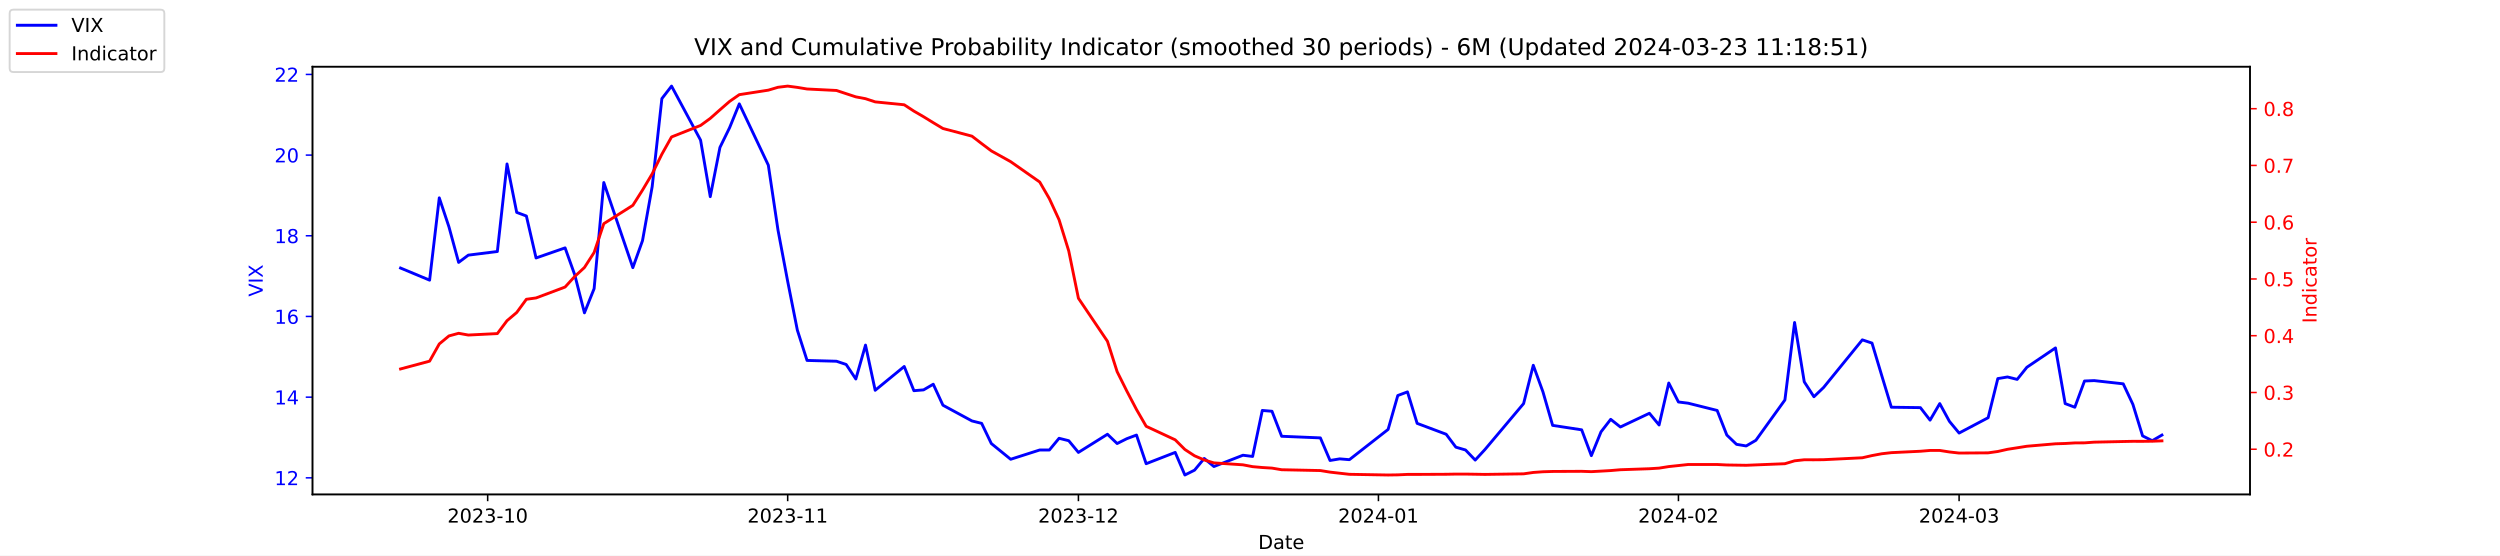
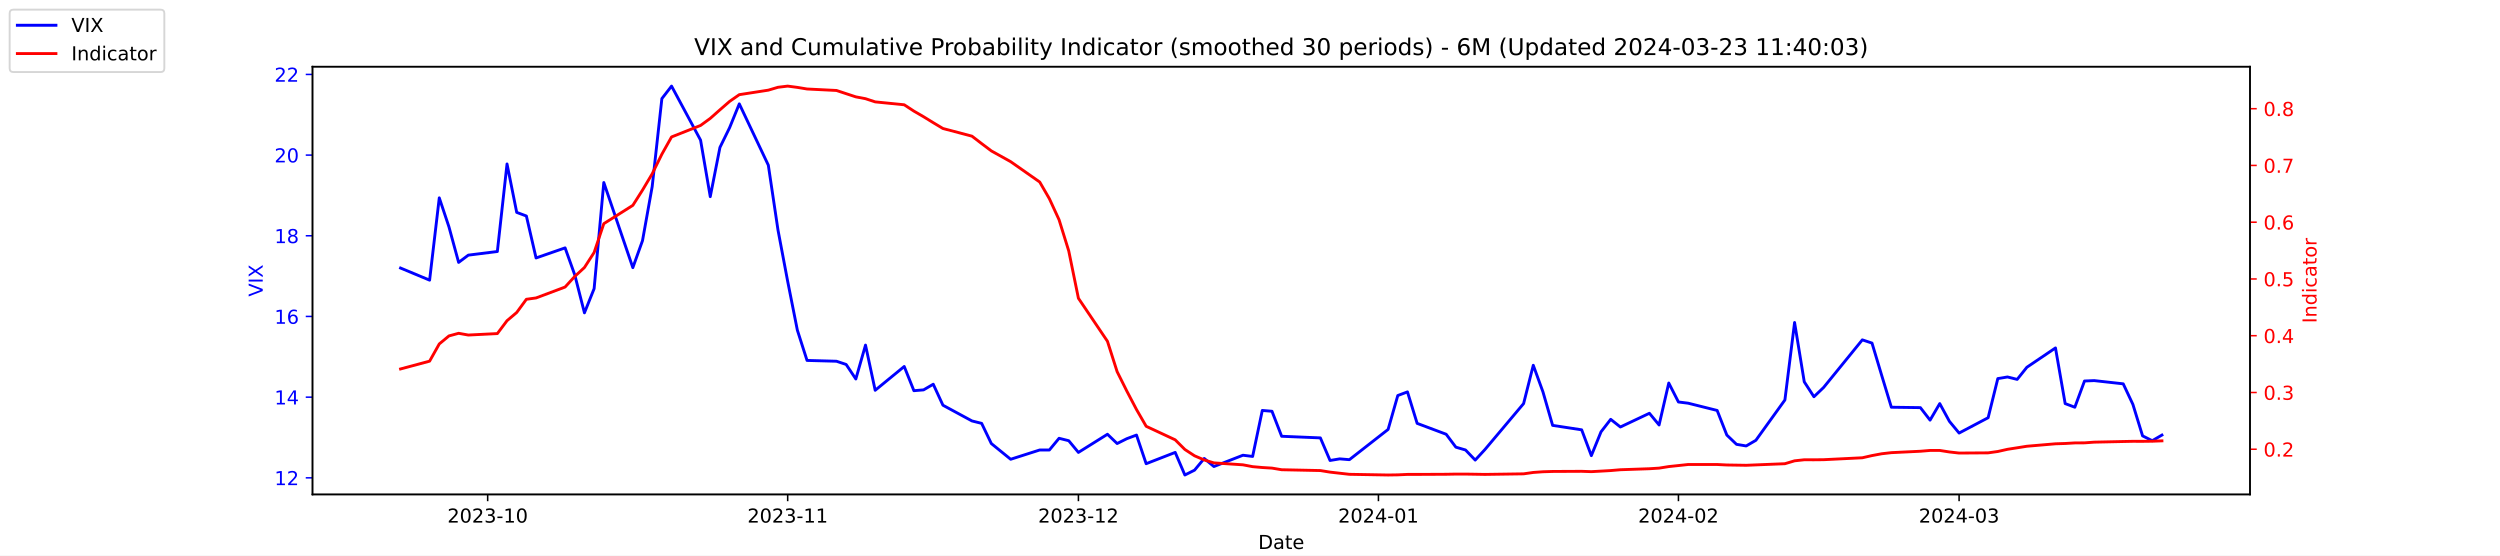
<svg xmlns="http://www.w3.org/2000/svg" xmlns:xlink="http://www.w3.org/1999/xlink" width="1296pt" height="288pt" viewBox="0 0 1296 288" version="1.1">
  <defs>
    <style type="text/css">*{stroke-linejoin: round; stroke-linecap: butt}</style>
  </defs>
  <g id="figure_1">
    <g id="patch_1">
      <path d="M 0 288  L 1296 288  L 1296 0  L 0 0  z " style="fill: #ffffff" />
    </g>
    <g id="axes_1">
      <g id="patch_2">
        <path d="M 162 256.32  L 1166.4 256.32  L 1166.4 34.56  L 162 34.56  z " style="fill: #ffffff" />
      </g>
      <g id="matplotlib.axis_1">
        <g id="xtick_1">
          <g id="line2d_1">
            <defs>
-               <path id="ma5cceaa1a8" d="M 0 0  L 0 3.5  " style="stroke: #000000; stroke-width: 0.8" />
+               <path id="m20ce3b1fee" d="M 0 0  L 0 3.5  " style="stroke: #000000; stroke-width: 0.8" />
            </defs>
            <g>
-               <use xlink:href="#ma5cceaa1a8" x="252.807" y="256.32" style="stroke: #000000; stroke-width: 0.8" />
+               <use xlink:href="#m20ce3b1fee" x="252.807" y="256.32" style="stroke: #000000; stroke-width: 0.8" />
            </g>
          </g>
          <g id="text_1">
            <g transform="translate(231.916 270.9184) scale(0.1 -0.1)">
              <defs>
                <path id="DejaVuSans-32" d="M 1228 531  L 3431 531  L 3431 0  L 469 0  L 469 531  Q 828 903 1448 1529  Q 2069 2156 2228 2338  Q 2531 2678 2651 2914  Q 2772 3150 2772 3378  Q 2772 3750 2511 3984  Q 2250 4219 1831 4219  Q 1534 4219 1204 4116  Q 875 4013 500 3803  L 500 4441  Q 881 4594 1212 4672  Q 1544 4750 1819 4750  Q 2544 4750 2975 4387  Q 3406 4025 3406 3419  Q 3406 3131 3298 2873  Q 3191 2616 2906 2266  Q 2828 2175 2409 1742  Q 1991 1309 1228 531  z " transform="scale(0.015625)" />
                <path id="DejaVuSans-30" d="M 2034 4250  Q 1547 4250 1301 3770  Q 1056 3291 1056 2328  Q 1056 1369 1301 889  Q 1547 409 2034 409  Q 2525 409 2770 889  Q 3016 1369 3016 2328  Q 3016 3291 2770 3770  Q 2525 4250 2034 4250  z M 2034 4750  Q 2819 4750 3233 4129  Q 3647 3509 3647 2328  Q 3647 1150 3233 529  Q 2819 -91 2034 -91  Q 1250 -91 836 529  Q 422 1150 422 2328  Q 422 3509 836 4129  Q 1250 4750 2034 4750  z " transform="scale(0.015625)" />
                <path id="DejaVuSans-33" d="M 2597 2516  Q 3050 2419 3304 2112  Q 3559 1806 3559 1356  Q 3559 666 3084 287  Q 2609 -91 1734 -91  Q 1441 -91 1130 -33  Q 819 25 488 141  L 488 750  Q 750 597 1062 519  Q 1375 441 1716 441  Q 2309 441 2620 675  Q 2931 909 2931 1356  Q 2931 1769 2642 2001  Q 2353 2234 1838 2234  L 1294 2234  L 1294 2753  L 1863 2753  Q 2328 2753 2575 2939  Q 2822 3125 2822 3475  Q 2822 3834 2567 4026  Q 2313 4219 1838 4219  Q 1578 4219 1281 4162  Q 984 4106 628 3988  L 628 4550  Q 988 4650 1302 4700  Q 1616 4750 1894 4750  Q 2613 4750 3031 4423  Q 3450 4097 3450 3541  Q 3450 3153 3228 2886  Q 3006 2619 2597 2516  z " transform="scale(0.015625)" />
                <path id="DejaVuSans-2d" d="M 313 2009  L 1997 2009  L 1997 1497  L 313 1497  L 313 2009  z " transform="scale(0.015625)" />
                <path id="DejaVuSans-31" d="M 794 531  L 1825 531  L 1825 4091  L 703 3866  L 703 4441  L 1819 4666  L 2450 4666  L 2450 531  L 3481 531  L 3481 0  L 794 0  L 794 531  z " transform="scale(0.015625)" />
              </defs>
              <use xlink:href="#DejaVuSans-32" />
              <use xlink:href="#DejaVuSans-30" x="63.623" />
              <use xlink:href="#DejaVuSans-32" x="127.246" />
              <use xlink:href="#DejaVuSans-33" x="190.869" />
              <use xlink:href="#DejaVuSans-2d" x="254.492" />
              <use xlink:href="#DejaVuSans-31" x="290.576" />
              <use xlink:href="#DejaVuSans-30" x="354.199" />
            </g>
          </g>
        </g>
        <g id="xtick_2">
          <g id="line2d_2">
            <g>
-               <use xlink:href="#ma5cceaa1a8" x="408.334" y="256.32" style="stroke: #000000; stroke-width: 0.8" />
+               <use xlink:href="#m20ce3b1fee" x="408.334" y="256.32" style="stroke: #000000; stroke-width: 0.8" />
            </g>
          </g>
          <g id="text_2">
            <g transform="translate(387.4425 270.9184) scale(0.1 -0.1)">
              <use xlink:href="#DejaVuSans-32" />
              <use xlink:href="#DejaVuSans-30" x="63.623" />
              <use xlink:href="#DejaVuSans-32" x="127.246" />
              <use xlink:href="#DejaVuSans-33" x="190.869" />
              <use xlink:href="#DejaVuSans-2d" x="254.492" />
              <use xlink:href="#DejaVuSans-31" x="290.576" />
              <use xlink:href="#DejaVuSans-31" x="354.199" />
            </g>
          </g>
        </g>
        <g id="xtick_3">
          <g id="line2d_3">
            <g>
-               <use xlink:href="#ma5cceaa1a8" x="559.052" y="256.32" style="stroke: #000000; stroke-width: 0.8" />
+               <use xlink:href="#m20ce3b1fee" x="559.052" y="256.32" style="stroke: #000000; stroke-width: 0.8" />
            </g>
          </g>
          <g id="text_3">
            <g transform="translate(538.161 270.9184) scale(0.1 -0.1)">
              <use xlink:href="#DejaVuSans-32" />
              <use xlink:href="#DejaVuSans-30" x="63.623" />
              <use xlink:href="#DejaVuSans-32" x="127.246" />
              <use xlink:href="#DejaVuSans-33" x="190.869" />
              <use xlink:href="#DejaVuSans-2d" x="254.492" />
              <use xlink:href="#DejaVuSans-31" x="290.576" />
              <use xlink:href="#DejaVuSans-32" x="354.199" />
            </g>
          </g>
        </g>
        <g id="xtick_4">
          <g id="line2d_4">
            <g>
-               <use xlink:href="#ma5cceaa1a8" x="714.579" y="256.32" style="stroke: #000000; stroke-width: 0.8" />
+               <use xlink:href="#m20ce3b1fee" x="714.579" y="256.32" style="stroke: #000000; stroke-width: 0.8" />
            </g>
          </g>
          <g id="text_4">
            <g transform="translate(693.6875 270.9184) scale(0.1 -0.1)">
              <defs>
                <path id="DejaVuSans-34" d="M 2419 4116  L 825 1625  L 2419 1625  L 2419 4116  z M 2253 4666  L 3047 4666  L 3047 1625  L 3713 1625  L 3713 1100  L 3047 1100  L 3047 0  L 2419 0  L 2419 1100  L 313 1100  L 313 1709  L 2253 4666  z " transform="scale(0.015625)" />
              </defs>
              <use xlink:href="#DejaVuSans-32" />
              <use xlink:href="#DejaVuSans-30" x="63.623" />
              <use xlink:href="#DejaVuSans-32" x="127.246" />
              <use xlink:href="#DejaVuSans-34" x="190.869" />
              <use xlink:href="#DejaVuSans-2d" x="254.492" />
              <use xlink:href="#DejaVuSans-30" x="290.576" />
              <use xlink:href="#DejaVuSans-31" x="354.199" />
            </g>
          </g>
        </g>
        <g id="xtick_5">
          <g id="line2d_5">
            <g>
-               <use xlink:href="#ma5cceaa1a8" x="870.105" y="256.32" style="stroke: #000000; stroke-width: 0.8" />
+               <use xlink:href="#m20ce3b1fee" x="870.105" y="256.32" style="stroke: #000000; stroke-width: 0.8" />
            </g>
          </g>
          <g id="text_5">
            <g transform="translate(849.2139 270.9184) scale(0.1 -0.1)">
              <use xlink:href="#DejaVuSans-32" />
              <use xlink:href="#DejaVuSans-30" x="63.623" />
              <use xlink:href="#DejaVuSans-32" x="127.246" />
              <use xlink:href="#DejaVuSans-34" x="190.869" />
              <use xlink:href="#DejaVuSans-2d" x="254.492" />
              <use xlink:href="#DejaVuSans-30" x="290.576" />
              <use xlink:href="#DejaVuSans-32" x="354.199" />
            </g>
          </g>
        </g>
        <g id="xtick_6">
          <g id="line2d_6">
            <g>
-               <use xlink:href="#ma5cceaa1a8" x="1015.598" y="256.32" style="stroke: #000000; stroke-width: 0.8" />
+               <use xlink:href="#m20ce3b1fee" x="1015.598" y="256.32" style="stroke: #000000; stroke-width: 0.8" />
            </g>
          </g>
          <g id="text_6">
            <g transform="translate(994.7064 270.9184) scale(0.1 -0.1)">
              <use xlink:href="#DejaVuSans-32" />
              <use xlink:href="#DejaVuSans-30" x="63.623" />
              <use xlink:href="#DejaVuSans-32" x="127.246" />
              <use xlink:href="#DejaVuSans-34" x="190.869" />
              <use xlink:href="#DejaVuSans-2d" x="254.492" />
              <use xlink:href="#DejaVuSans-30" x="290.576" />
              <use xlink:href="#DejaVuSans-33" x="354.199" />
            </g>
          </g>
        </g>
        <g id="text_7">
          <g transform="translate(652.2492 284.5966) scale(0.1 -0.1)">
            <defs>
              <path id="DejaVuSans-44" d="M 1259 4147  L 1259 519  L 2022 519  Q 2988 519 3436 956  Q 3884 1394 3884 2338  Q 3884 3275 3436 3711  Q 2988 4147 2022 4147  L 1259 4147  z M 628 4666  L 1925 4666  Q 3281 4666 3915 4102  Q 4550 3538 4550 2338  Q 4550 1131 3912 565  Q 3275 0 1925 0  L 628 0  L 628 4666  z " transform="scale(0.015625)" />
              <path id="DejaVuSans-61" d="M 2194 1759  Q 1497 1759 1228 1600  Q 959 1441 959 1056  Q 959 750 1161 570  Q 1363 391 1709 391  Q 2188 391 2477 730  Q 2766 1069 2766 1631  L 2766 1759  L 2194 1759  z M 3341 1997  L 3341 0  L 2766 0  L 2766 531  Q 2569 213 2275 61  Q 1981 -91 1556 -91  Q 1019 -91 701 211  Q 384 513 384 1019  Q 384 1609 779 1909  Q 1175 2209 1959 2209  L 2766 2209  L 2766 2266  Q 2766 2663 2505 2880  Q 2244 3097 1772 3097  Q 1472 3097 1187 3025  Q 903 2953 641 2809  L 641 3341  Q 956 3463 1253 3523  Q 1550 3584 1831 3584  Q 2591 3584 2966 3190  Q 3341 2797 3341 1997  z " transform="scale(0.015625)" />
              <path id="DejaVuSans-74" d="M 1172 4494  L 1172 3500  L 2356 3500  L 2356 3053  L 1172 3053  L 1172 1153  Q 1172 725 1289 603  Q 1406 481 1766 481  L 2356 481  L 2356 0  L 1766 0  Q 1100 0 847 248  Q 594 497 594 1153  L 594 3053  L 172 3053  L 172 3500  L 594 3500  L 594 4494  L 1172 4494  z " transform="scale(0.015625)" />
              <path id="DejaVuSans-65" d="M 3597 1894  L 3597 1613  L 953 1613  Q 991 1019 1311 708  Q 1631 397 2203 397  Q 2534 397 2845 478  Q 3156 559 3463 722  L 3463 178  Q 3153 47 2828 -22  Q 2503 -91 2169 -91  Q 1331 -91 842 396  Q 353 884 353 1716  Q 353 2575 817 3079  Q 1281 3584 2069 3584  Q 2775 3584 3186 3129  Q 3597 2675 3597 1894  z M 3022 2063  Q 3016 2534 2758 2815  Q 2500 3097 2075 3097  Q 1594 3097 1305 2825  Q 1016 2553 972 2059  L 3022 2063  z " transform="scale(0.015625)" />
            </defs>
            <use xlink:href="#DejaVuSans-44" />
            <use xlink:href="#DejaVuSans-61" x="77.002" />
            <use xlink:href="#DejaVuSans-74" x="138.281" />
            <use xlink:href="#DejaVuSans-65" x="177.49" />
          </g>
        </g>
      </g>
      <g id="matplotlib.axis_2">
        <g id="ytick_1">
          <g id="line2d_7">
            <defs>
-               <path id="me94a7f4d70" d="M 0 0  L -3.5 0  " style="stroke: #0000ff; stroke-width: 0.8" />
+               <path id="m34a213d82a" d="M 0 0  L -3.5 0  " style="stroke: #0000ff; stroke-width: 0.8" />
            </defs>
            <g>
-               <use xlink:href="#me94a7f4d70" x="162" y="247.704" style="fill: #0000ff; stroke: #0000ff; stroke-width: 0.8" />
+               <use xlink:href="#m34a213d82a" x="162" y="247.704" style="fill: #0000ff; stroke: #0000ff; stroke-width: 0.8" />
            </g>
          </g>
          <g id="text_8">
            <g style="fill: #0000ff" transform="translate(142.275 251.5031) scale(0.1 -0.1)">
              <use xlink:href="#DejaVuSans-31" />
              <use xlink:href="#DejaVuSans-32" x="63.623" />
            </g>
          </g>
        </g>
        <g id="ytick_2">
          <g id="line2d_8">
            <g>
-               <use xlink:href="#me94a7f4d70" x="162" y="205.878" style="fill: #0000ff; stroke: #0000ff; stroke-width: 0.8" />
+               <use xlink:href="#m34a213d82a" x="162" y="205.878" style="fill: #0000ff; stroke: #0000ff; stroke-width: 0.8" />
            </g>
          </g>
          <g id="text_9">
            <g style="fill: #0000ff" transform="translate(142.275 209.6774) scale(0.1 -0.1)">
              <use xlink:href="#DejaVuSans-31" />
              <use xlink:href="#DejaVuSans-34" x="63.623" />
            </g>
          </g>
        </g>
        <g id="ytick_3">
          <g id="line2d_9">
            <g>
-               <use xlink:href="#me94a7f4d70" x="162" y="164.052" style="fill: #0000ff; stroke: #0000ff; stroke-width: 0.8" />
+               <use xlink:href="#m34a213d82a" x="162" y="164.052" style="fill: #0000ff; stroke: #0000ff; stroke-width: 0.8" />
            </g>
          </g>
          <g id="text_10">
            <g style="fill: #0000ff" transform="translate(142.275 167.8517) scale(0.1 -0.1)">
              <defs>
                <path id="DejaVuSans-36" d="M 2113 2584  Q 1688 2584 1439 2293  Q 1191 2003 1191 1497  Q 1191 994 1439 701  Q 1688 409 2113 409  Q 2538 409 2786 701  Q 3034 994 3034 1497  Q 3034 2003 2786 2293  Q 2538 2584 2113 2584  z M 3366 4563  L 3366 3988  Q 3128 4100 2886 4159  Q 2644 4219 2406 4219  Q 1781 4219 1451 3797  Q 1122 3375 1075 2522  Q 1259 2794 1537 2939  Q 1816 3084 2150 3084  Q 2853 3084 3261 2657  Q 3669 2231 3669 1497  Q 3669 778 3244 343  Q 2819 -91 2113 -91  Q 1303 -91 875 529  Q 447 1150 447 2328  Q 447 3434 972 4092  Q 1497 4750 2381 4750  Q 2619 4750 2861 4703  Q 3103 4656 3366 4563  z " transform="scale(0.015625)" />
              </defs>
              <use xlink:href="#DejaVuSans-31" />
              <use xlink:href="#DejaVuSans-36" x="63.623" />
            </g>
          </g>
        </g>
        <g id="ytick_4">
          <g id="line2d_10">
            <g>
-               <use xlink:href="#me94a7f4d70" x="162" y="122.227" style="fill: #0000ff; stroke: #0000ff; stroke-width: 0.8" />
+               <use xlink:href="#m34a213d82a" x="162" y="122.227" style="fill: #0000ff; stroke: #0000ff; stroke-width: 0.8" />
            </g>
          </g>
          <g id="text_11">
            <g style="fill: #0000ff" transform="translate(142.275 126.0259) scale(0.1 -0.1)">
              <defs>
                <path id="DejaVuSans-38" d="M 2034 2216  Q 1584 2216 1326 1975  Q 1069 1734 1069 1313  Q 1069 891 1326 650  Q 1584 409 2034 409  Q 2484 409 2743 651  Q 3003 894 3003 1313  Q 3003 1734 2745 1975  Q 2488 2216 2034 2216  z M 1403 2484  Q 997 2584 770 2862  Q 544 3141 544 3541  Q 544 4100 942 4425  Q 1341 4750 2034 4750  Q 2731 4750 3128 4425  Q 3525 4100 3525 3541  Q 3525 3141 3298 2862  Q 3072 2584 2669 2484  Q 3125 2378 3379 2068  Q 3634 1759 3634 1313  Q 3634 634 3220 271  Q 2806 -91 2034 -91  Q 1263 -91 848 271  Q 434 634 434 1313  Q 434 1759 690 2068  Q 947 2378 1403 2484  z M 1172 3481  Q 1172 3119 1398 2916  Q 1625 2713 2034 2713  Q 2441 2713 2670 2916  Q 2900 3119 2900 3481  Q 2900 3844 2670 4047  Q 2441 4250 2034 4250  Q 1625 4250 1398 4047  Q 1172 3844 1172 3481  z " transform="scale(0.015625)" />
              </defs>
              <use xlink:href="#DejaVuSans-31" />
              <use xlink:href="#DejaVuSans-38" x="63.623" />
            </g>
          </g>
        </g>
        <g id="ytick_5">
          <g id="line2d_11">
            <g>
-               <use xlink:href="#me94a7f4d70" x="162" y="80.401" style="fill: #0000ff; stroke: #0000ff; stroke-width: 0.8" />
+               <use xlink:href="#m34a213d82a" x="162" y="80.401" style="fill: #0000ff; stroke: #0000ff; stroke-width: 0.8" />
            </g>
          </g>
          <g id="text_12">
            <g style="fill: #0000ff" transform="translate(142.275 84.2002) scale(0.1 -0.1)">
              <use xlink:href="#DejaVuSans-32" />
              <use xlink:href="#DejaVuSans-30" x="63.623" />
            </g>
          </g>
        </g>
        <g id="ytick_6">
          <g id="line2d_12">
            <g>
-               <use xlink:href="#me94a7f4d70" x="162" y="38.575" style="fill: #0000ff; stroke: #0000ff; stroke-width: 0.8" />
+               <use xlink:href="#m34a213d82a" x="162" y="38.575" style="fill: #0000ff; stroke: #0000ff; stroke-width: 0.8" />
            </g>
          </g>
          <g id="text_13">
            <g style="fill: #0000ff" transform="translate(142.275 42.37447) scale(0.1 -0.1)">
              <use xlink:href="#DejaVuSans-32" />
              <use xlink:href="#DejaVuSans-32" x="63.623" />
            </g>
          </g>
        </g>
        <g id="text_14">
          <g style="fill: #0000ff" transform="translate(136.1953 153.7603) rotate(-90) scale(0.1 -0.1)">
            <defs>
              <path id="DejaVuSans-56" d="M 1831 0  L 50 4666  L 709 4666  L 2188 738  L 3669 4666  L 4325 4666  L 2547 0  L 1831 0  z " transform="scale(0.015625)" />
              <path id="DejaVuSans-49" d="M 628 4666  L 1259 4666  L 1259 0  L 628 0  L 628 4666  z " transform="scale(0.015625)" />
              <path id="DejaVuSans-58" d="M 403 4666  L 1081 4666  L 2241 2931  L 3406 4666  L 4084 4666  L 2584 2425  L 4184 0  L 3506 0  L 2194 1984  L 872 0  L 191 0  L 1856 2491  L 403 4666  z " transform="scale(0.015625)" />
            </defs>
            <use xlink:href="#DejaVuSans-56" />
            <use xlink:href="#DejaVuSans-49" x="68.408" />
            <use xlink:href="#DejaVuSans-58" x="97.9" />
          </g>
        </g>
      </g>
      <g id="line2d_13">
-         <path d="M 207.655 138.957  L 222.705 145.231  L 227.722 102.569  L 232.739 117.626  L 237.756 136.029  L 242.773 132.265  L 257.824 130.383  L 262.841 85.002  L 267.858 110.097  L 272.875 111.979  L 277.892 133.729  L 292.943 128.501  L 297.96 142.512  L 302.977 162.17  L 307.994 149.623  L 313.011 94.622  L 328.062 138.748  L 333.079 124.736  L 338.096 96.713  L 343.113 51.123  L 348.13 44.64  L 363.181 72.663  L 368.198 101.941  L 373.215 76.428  L 378.232 66.18  L 383.249 53.842  L 398.3 85.629  L 403.317 119.299  L 408.334 145.858  L 413.351 171.163  L 418.368 186.847  L 433.628 187.266  L 438.645 188.939  L 443.662 196.467  L 448.679 178.901  L 453.696 202.323  L 468.747 189.984  L 473.764 202.532  L 478.781 202.114  L 483.798 199.186  L 488.815 210.061  L 503.866 218.217  L 508.883 219.472  L 513.9 229.928  L 523.934 238.084  L 538.984 233.274  L 544.001 233.274  L 549.018 227.209  L 554.035 228.464  L 559.052 234.529  L 574.103 225.118  L 579.12 229.928  L 584.137 227.418  L 589.154 225.536  L 594.171 240.384  L 609.222 234.529  L 614.239 246.24  L 619.256 243.73  L 624.273 237.666  L 629.29 241.848  L 644.341 235.993  L 649.358 236.62  L 654.375 212.779  L 659.392 213.198  L 664.409 226.164  L 684.477 227  L 689.494 238.711  L 694.511 237.875  L 699.528 238.293  L 719.596 222.608  L 724.613 205.042  L 729.63 203.159  L 734.647 219.472  L 749.698 225.118  L 754.715 231.81  L 759.732 233.274  L 764.749 238.502  L 769.766 233.065  L 789.834 209.224  L 794.851 189.357  L 799.868 203.159  L 804.885 220.517  L 819.936 222.818  L 824.952 236.202  L 829.969 223.863  L 834.986 217.38  L 840.003 221.354  L 855.054 214.243  L 860.071 220.308  L 865.088 198.559  L 870.105 208.388  L 875.122 209.015  L 890.173 212.779  L 895.19 225.536  L 900.207 230.346  L 905.224 231.183  L 910.241 228.255  L 925.292 207.342  L 930.309 167.189  L 935.326 197.931  L 940.343 205.669  L 945.36 200.859  L 965.428 176.182  L 970.445 177.855  L 975.462 194.585  L 980.479 211.106  L 995.53 211.316  L 1000.547 217.798  L 1005.564 209.224  L 1010.581 218.426  L 1015.598 224.491  L 1030.649 216.544  L 1035.666 196.258  L 1040.683 195.422  L 1045.7 196.677  L 1050.717 190.403  L 1065.559 180.364  L 1070.576 209.224  L 1075.593 211.106  L 1080.61 197.513  L 1085.627 197.304  L 1100.678 198.977  L 1105.695 209.642  L 1110.711 225.955  L 1115.728 228.464  L 1120.745 225.536  " clip-path="url(#pff81ce901a)" style="fill: none; stroke: #0000ff; stroke-width: 1.5; stroke-linecap: square" />
+         <path d="M 207.655 138.957  L 222.705 145.231  L 227.722 102.569  L 232.739 117.626  L 237.756 136.029  L 242.773 132.265  L 257.824 130.383  L 262.841 85.002  L 267.858 110.097  L 272.875 111.979  L 277.892 133.729  L 292.943 128.501  L 297.96 142.512  L 302.977 162.17  L 307.994 149.623  L 313.011 94.622  L 328.062 138.748  L 333.079 124.736  L 338.096 96.713  L 343.113 51.123  L 348.13 44.64  L 363.181 72.663  L 368.198 101.941  L 373.215 76.428  L 378.232 66.18  L 383.249 53.842  L 398.3 85.629  L 403.317 119.299  L 408.334 145.858  L 413.351 171.163  L 418.368 186.847  L 433.628 187.266  L 438.645 188.939  L 443.662 196.467  L 448.679 178.901  L 453.696 202.323  L 468.747 189.984  L 473.764 202.532  L 478.781 202.114  L 483.798 199.186  L 488.815 210.061  L 503.866 218.217  L 508.883 219.472  L 513.9 229.928  L 523.934 238.084  L 538.984 233.274  L 544.001 233.274  L 549.018 227.209  L 554.035 228.464  L 559.052 234.529  L 574.103 225.118  L 579.12 229.928  L 584.137 227.418  L 589.154 225.536  L 594.171 240.384  L 609.222 234.529  L 614.239 246.24  L 619.256 243.73  L 624.273 237.666  L 629.29 241.848  L 644.341 235.993  L 649.358 236.62  L 654.375 212.779  L 659.392 213.198  L 664.409 226.164  L 684.477 227  L 689.494 238.711  L 694.511 237.875  L 699.528 238.293  L 719.596 222.608  L 724.613 205.042  L 729.63 203.159  L 734.647 219.472  L 749.698 225.118  L 754.715 231.81  L 759.732 233.274  L 764.749 238.502  L 769.766 233.065  L 789.834 209.224  L 794.851 189.357  L 799.868 203.159  L 804.885 220.517  L 819.936 222.818  L 824.952 236.202  L 829.969 223.863  L 834.986 217.38  L 840.003 221.354  L 855.054 214.243  L 860.071 220.308  L 865.088 198.559  L 870.105 208.388  L 875.122 209.015  L 890.173 212.779  L 895.19 225.536  L 900.207 230.346  L 905.224 231.183  L 910.241 228.255  L 925.292 207.342  L 930.309 167.189  L 935.326 197.931  L 940.343 205.669  L 945.36 200.859  L 965.428 176.182  L 970.445 177.855  L 975.462 194.585  L 980.479 211.106  L 995.53 211.316  L 1000.547 217.798  L 1005.564 209.224  L 1010.581 218.426  L 1015.598 224.491  L 1030.649 216.544  L 1035.666 196.258  L 1040.683 195.422  L 1045.7 196.677  L 1050.717 190.403  L 1065.559 180.364  L 1070.576 209.224  L 1075.593 211.106  L 1080.61 197.513  L 1085.627 197.304  L 1100.678 198.977  L 1105.695 209.642  L 1110.711 225.955  L 1115.728 228.464  L 1120.745 225.536  " clip-path="url(#pf409035d20)" style="fill: none; stroke: #0000ff; stroke-width: 1.5; stroke-linecap: square" />
      </g>
      <g id="patch_3">
        <path d="M 162 256.32  L 162 34.56  " style="fill: none; stroke: #000000; stroke-width: 0.8; stroke-linejoin: miter; stroke-linecap: square" />
      </g>
      <g id="patch_4">
        <path d="M 1166.4 256.32  L 1166.4 34.56  " style="fill: none; stroke: #000000; stroke-width: 0.8; stroke-linejoin: miter; stroke-linecap: square" />
      </g>
      <g id="patch_5">
        <path d="M 162 256.32  L 1166.4 256.32  " style="fill: none; stroke: #000000; stroke-width: 0.8; stroke-linejoin: miter; stroke-linecap: square" />
      </g>
      <g id="patch_6">
        <path d="M 162 34.56  L 1166.4 34.56  " style="fill: none; stroke: #000000; stroke-width: 0.8; stroke-linejoin: miter; stroke-linecap: square" />
      </g>
    </g>
    <g id="axes_2">
      <g id="matplotlib.axis_3">
        <g id="ytick_7">
          <g id="line2d_14">
            <defs>
-               <path id="m25f60e2705" d="M 0 0  L 3.5 0  " style="stroke: #ff0000; stroke-width: 0.8" />
+               <path id="m83fbc5db59" d="M 0 0  L 3.5 0  " style="stroke: #ff0000; stroke-width: 0.8" />
            </defs>
            <g>
-               <use xlink:href="#m25f60e2705" x="1166.4" y="232.889" style="fill: #ff0000; stroke: #ff0000; stroke-width: 0.8" />
+               <use xlink:href="#m83fbc5db59" x="1166.4" y="232.889" style="fill: #ff0000; stroke: #ff0000; stroke-width: 0.8" />
            </g>
          </g>
          <g id="text_15">
            <g style="fill: #ff0000" transform="translate(1173.4 236.688) scale(0.1 -0.1)">
              <defs>
                <path id="DejaVuSans-2e" d="M 684 794  L 1344 794  L 1344 0  L 684 0  L 684 794  z " transform="scale(0.015625)" />
              </defs>
              <use xlink:href="#DejaVuSans-30" />
              <use xlink:href="#DejaVuSans-2e" x="63.623" />
              <use xlink:href="#DejaVuSans-32" x="95.41" />
            </g>
          </g>
        </g>
        <g id="ytick_8">
          <g id="line2d_15">
            <g>
-               <use xlink:href="#m25f60e2705" x="1166.4" y="203.464" style="fill: #ff0000; stroke: #ff0000; stroke-width: 0.8" />
+               <use xlink:href="#m83fbc5db59" x="1166.4" y="203.464" style="fill: #ff0000; stroke: #ff0000; stroke-width: 0.8" />
            </g>
          </g>
          <g id="text_16">
            <g style="fill: #ff0000" transform="translate(1173.4 207.2634) scale(0.1 -0.1)">
              <use xlink:href="#DejaVuSans-30" />
              <use xlink:href="#DejaVuSans-2e" x="63.623" />
              <use xlink:href="#DejaVuSans-33" x="95.41" />
            </g>
          </g>
        </g>
        <g id="ytick_9">
          <g id="line2d_16">
            <g>
-               <use xlink:href="#m25f60e2705" x="1166.4" y="174.039" style="fill: #ff0000; stroke: #ff0000; stroke-width: 0.8" />
+               <use xlink:href="#m83fbc5db59" x="1166.4" y="174.039" style="fill: #ff0000; stroke: #ff0000; stroke-width: 0.8" />
            </g>
          </g>
          <g id="text_17">
            <g style="fill: #ff0000" transform="translate(1173.4 177.8387) scale(0.1 -0.1)">
              <use xlink:href="#DejaVuSans-30" />
              <use xlink:href="#DejaVuSans-2e" x="63.623" />
              <use xlink:href="#DejaVuSans-34" x="95.41" />
            </g>
          </g>
        </g>
        <g id="ytick_10">
          <g id="line2d_17">
            <g>
-               <use xlink:href="#m25f60e2705" x="1166.4" y="144.615" style="fill: #ff0000; stroke: #ff0000; stroke-width: 0.8" />
+               <use xlink:href="#m83fbc5db59" x="1166.4" y="144.615" style="fill: #ff0000; stroke: #ff0000; stroke-width: 0.8" />
            </g>
          </g>
          <g id="text_18">
            <g style="fill: #ff0000" transform="translate(1173.4 148.414) scale(0.1 -0.1)">
              <defs>
                <path id="DejaVuSans-35" d="M 691 4666  L 3169 4666  L 3169 4134  L 1269 4134  L 1269 2991  Q 1406 3038 1543 3061  Q 1681 3084 1819 3084  Q 2600 3084 3056 2656  Q 3513 2228 3513 1497  Q 3513 744 3044 326  Q 2575 -91 1722 -91  Q 1428 -91 1123 -41  Q 819 9 494 109  L 494 744  Q 775 591 1075 516  Q 1375 441 1709 441  Q 2250 441 2565 725  Q 2881 1009 2881 1497  Q 2881 1984 2565 2268  Q 2250 2553 1709 2553  Q 1456 2553 1204 2497  Q 953 2441 691 2322  L 691 4666  z " transform="scale(0.015625)" />
              </defs>
              <use xlink:href="#DejaVuSans-30" />
              <use xlink:href="#DejaVuSans-2e" x="63.623" />
              <use xlink:href="#DejaVuSans-35" x="95.41" />
            </g>
          </g>
        </g>
        <g id="ytick_11">
          <g id="line2d_18">
            <g>
-               <use xlink:href="#m25f60e2705" x="1166.4" y="115.19" style="fill: #ff0000; stroke: #ff0000; stroke-width: 0.8" />
+               <use xlink:href="#m83fbc5db59" x="1166.4" y="115.19" style="fill: #ff0000; stroke: #ff0000; stroke-width: 0.8" />
            </g>
          </g>
          <g id="text_19">
            <g style="fill: #ff0000" transform="translate(1173.4 118.9893) scale(0.1 -0.1)">
              <use xlink:href="#DejaVuSans-30" />
              <use xlink:href="#DejaVuSans-2e" x="63.623" />
              <use xlink:href="#DejaVuSans-36" x="95.41" />
            </g>
          </g>
        </g>
        <g id="ytick_12">
          <g id="line2d_19">
            <g>
-               <use xlink:href="#m25f60e2705" x="1166.4" y="85.765" style="fill: #ff0000; stroke: #ff0000; stroke-width: 0.8" />
+               <use xlink:href="#m83fbc5db59" x="1166.4" y="85.765" style="fill: #ff0000; stroke: #ff0000; stroke-width: 0.8" />
            </g>
          </g>
          <g id="text_20">
            <g style="fill: #ff0000" transform="translate(1173.4 89.56467) scale(0.1 -0.1)">
              <defs>
                <path id="DejaVuSans-37" d="M 525 4666  L 3525 4666  L 3525 4397  L 1831 0  L 1172 0  L 2766 4134  L 525 4134  L 525 4666  z " transform="scale(0.015625)" />
              </defs>
              <use xlink:href="#DejaVuSans-30" />
              <use xlink:href="#DejaVuSans-2e" x="63.623" />
              <use xlink:href="#DejaVuSans-37" x="95.41" />
            </g>
          </g>
        </g>
        <g id="ytick_13">
          <g id="line2d_20">
            <g>
-               <use xlink:href="#m25f60e2705" x="1166.4" y="56.341" style="fill: #ff0000; stroke: #ff0000; stroke-width: 0.8" />
+               <use xlink:href="#m83fbc5db59" x="1166.4" y="56.341" style="fill: #ff0000; stroke: #ff0000; stroke-width: 0.8" />
            </g>
          </g>
          <g id="text_21">
            <g style="fill: #ff0000" transform="translate(1173.4 60.14) scale(0.1 -0.1)">
              <use xlink:href="#DejaVuSans-30" />
              <use xlink:href="#DejaVuSans-2e" x="63.623" />
              <use xlink:href="#DejaVuSans-38" x="95.41" />
            </g>
          </g>
        </g>
        <g id="text_22">
          <g style="fill: #ff0000" transform="translate(1200.902 167.5353) rotate(-90) scale(0.1 -0.1)">
            <defs>
              <path id="DejaVuSans-6e" d="M 3513 2113  L 3513 0  L 2938 0  L 2938 2094  Q 2938 2591 2744 2837  Q 2550 3084 2163 3084  Q 1697 3084 1428 2787  Q 1159 2491 1159 1978  L 1159 0  L 581 0  L 581 3500  L 1159 3500  L 1159 2956  Q 1366 3272 1645 3428  Q 1925 3584 2291 3584  Q 2894 3584 3203 3211  Q 3513 2838 3513 2113  z " transform="scale(0.015625)" />
              <path id="DejaVuSans-64" d="M 2906 2969  L 2906 4863  L 3481 4863  L 3481 0  L 2906 0  L 2906 525  Q 2725 213 2448 61  Q 2172 -91 1784 -91  Q 1150 -91 751 415  Q 353 922 353 1747  Q 353 2572 751 3078  Q 1150 3584 1784 3584  Q 2172 3584 2448 3432  Q 2725 3281 2906 2969  z M 947 1747  Q 947 1113 1208 752  Q 1469 391 1925 391  Q 2381 391 2643 752  Q 2906 1113 2906 1747  Q 2906 2381 2643 2742  Q 2381 3103 1925 3103  Q 1469 3103 1208 2742  Q 947 2381 947 1747  z " transform="scale(0.015625)" />
              <path id="DejaVuSans-69" d="M 603 3500  L 1178 3500  L 1178 0  L 603 0  L 603 3500  z M 603 4863  L 1178 4863  L 1178 4134  L 603 4134  L 603 4863  z " transform="scale(0.015625)" />
              <path id="DejaVuSans-63" d="M 3122 3366  L 3122 2828  Q 2878 2963 2633 3030  Q 2388 3097 2138 3097  Q 1578 3097 1268 2742  Q 959 2388 959 1747  Q 959 1106 1268 751  Q 1578 397 2138 397  Q 2388 397 2633 464  Q 2878 531 3122 666  L 3122 134  Q 2881 22 2623 -34  Q 2366 -91 2075 -91  Q 1284 -91 818 406  Q 353 903 353 1747  Q 353 2603 823 3093  Q 1294 3584 2113 3584  Q 2378 3584 2631 3529  Q 2884 3475 3122 3366  z " transform="scale(0.015625)" />
              <path id="DejaVuSans-6f" d="M 1959 3097  Q 1497 3097 1228 2736  Q 959 2375 959 1747  Q 959 1119 1226 758  Q 1494 397 1959 397  Q 2419 397 2687 759  Q 2956 1122 2956 1747  Q 2956 2369 2687 2733  Q 2419 3097 1959 3097  z M 1959 3584  Q 2709 3584 3137 3096  Q 3566 2609 3566 1747  Q 3566 888 3137 398  Q 2709 -91 1959 -91  Q 1206 -91 779 398  Q 353 888 353 1747  Q 353 2609 779 3096  Q 1206 3584 1959 3584  z " transform="scale(0.015625)" />
              <path id="DejaVuSans-72" d="M 2631 2963  Q 2534 3019 2420 3045  Q 2306 3072 2169 3072  Q 1681 3072 1420 2755  Q 1159 2438 1159 1844  L 1159 0  L 581 0  L 581 3500  L 1159 3500  L 1159 2956  Q 1341 3275 1631 3429  Q 1922 3584 2338 3584  Q 2397 3584 2469 3576  Q 2541 3569 2628 3553  L 2631 2963  z " transform="scale(0.015625)" />
            </defs>
            <use xlink:href="#DejaVuSans-49" />
            <use xlink:href="#DejaVuSans-6e" x="29.492" />
            <use xlink:href="#DejaVuSans-64" x="92.871" />
            <use xlink:href="#DejaVuSans-69" x="156.348" />
            <use xlink:href="#DejaVuSans-63" x="184.131" />
            <use xlink:href="#DejaVuSans-61" x="239.111" />
            <use xlink:href="#DejaVuSans-74" x="300.391" />
            <use xlink:href="#DejaVuSans-6f" x="339.6" />
            <use xlink:href="#DejaVuSans-72" x="400.781" />
          </g>
        </g>
      </g>
      <g id="line2d_21">
-         <path d="M 207.655 191.265  L 222.705 187.219  L 227.722 178.295  L 232.739 174.144  L 237.756 172.782  L 242.773 173.684  L 257.824 172.929  L 262.841 166.24  L 267.858 161.992  L 272.875 155.148  L 277.892 154.454  L 292.943 148.799  L 297.96 143.294  L 302.977 138.673  L 307.994 130.876  L 313.011 115.947  L 328.062 106.451  L 333.079 98.547  L 338.096 90.098  L 343.113 79.935  L 348.13 70.996  L 363.181 65.03  L 368.198 61.373  L 373.215 56.924  L 378.232 52.565  L 383.249 49.074  L 398.3 46.736  L 403.317 45.246  L 408.334 44.64  L 413.351 45.299  L 418.368 46.134  L 433.628 46.898  L 438.645 48.564  L 443.662 50.211  L 448.679 51.163  L 453.696 52.814  L 468.747 54.319  L 473.764 57.602  L 478.781 60.512  L 483.798 63.6  L 488.815 66.612  L 503.866 70.588  L 508.883 74.439  L 513.9 78.223  L 523.934 83.813  L 538.984 94.356  L 544.001 103.023  L 549.018 113.922  L 554.035 130.086  L 559.052 154.621  L 574.103 176.926  L 579.12 192.67  L 584.137 202.718  L 589.154 212.283  L 594.171 220.988  L 609.222 228.005  L 614.239 233.01  L 619.256 236.29  L 624.273 238.441  L 629.29 239.963  L 644.341 240.96  L 649.358 241.915  L 654.375 242.361  L 659.392 242.668  L 664.409 243.51  L 684.477 243.936  L 689.494 244.749  L 694.511 245.318  L 699.528 245.883  L 719.596 246.24  L 724.613 246.164  L 729.63 245.935  L 734.647 245.935  L 749.698 245.861  L 754.715 245.764  L 759.732 245.764  L 764.749 245.845  L 769.766 245.935  L 789.834 245.637  L 794.851 244.919  L 799.868 244.56  L 804.885 244.404  L 819.936 244.328  L 824.952 244.505  L 829.969 244.229  L 834.986 243.939  L 840.003 243.51  L 855.054 242.989  L 860.071 242.676  L 865.088 241.872  L 870.105 241.342  L 875.122 240.798  L 890.173 240.798  L 895.19 241.043  L 900.207 241.125  L 905.224 241.207  L 910.241 241.002  L 925.292 240.389  L 930.309 238.889  L 935.326 238.342  L 940.343 238.357  L 945.36 238.305  L 965.428 237.311  L 970.445 236.172  L 975.462 235.233  L 980.479 234.655  L 995.53 233.927  L 1000.547 233.508  L 1005.564 233.508  L 1010.581 234.299  L 1015.598 234.864  L 1030.649 234.76  L 1035.666 234.052  L 1040.683 232.922  L 1045.7 232.138  L 1050.717 231.335  L 1065.559 230.064  L 1070.576 229.904  L 1075.593 229.608  L 1080.61 229.575  L 1085.627 229.213  L 1100.678 228.881  L 1105.695 228.777  L 1110.711 228.791  L 1115.728 228.728  L 1120.745 228.538  " clip-path="url(#pff81ce901a)" style="fill: none; stroke: #ff0000; stroke-width: 1.5; stroke-linecap: square" />
+         <path d="M 207.655 191.265  L 222.705 187.219  L 227.722 178.295  L 232.739 174.144  L 237.756 172.782  L 242.773 173.684  L 257.824 172.929  L 262.841 166.24  L 267.858 161.992  L 272.875 155.148  L 277.892 154.454  L 292.943 148.799  L 297.96 143.294  L 302.977 138.673  L 307.994 130.876  L 313.011 115.947  L 328.062 106.451  L 333.079 98.547  L 338.096 90.098  L 343.113 79.935  L 348.13 70.996  L 363.181 65.03  L 368.198 61.373  L 373.215 56.924  L 378.232 52.565  L 383.249 49.074  L 398.3 46.736  L 403.317 45.246  L 408.334 44.64  L 413.351 45.299  L 418.368 46.134  L 433.628 46.898  L 438.645 48.564  L 443.662 50.211  L 448.679 51.163  L 453.696 52.814  L 468.747 54.319  L 473.764 57.602  L 478.781 60.512  L 483.798 63.6  L 488.815 66.612  L 503.866 70.588  L 508.883 74.439  L 513.9 78.223  L 523.934 83.813  L 538.984 94.356  L 544.001 103.023  L 549.018 113.922  L 554.035 130.086  L 559.052 154.621  L 574.103 176.926  L 579.12 192.67  L 584.137 202.718  L 589.154 212.283  L 594.171 220.988  L 609.222 228.005  L 614.239 233.01  L 619.256 236.29  L 624.273 238.441  L 629.29 239.963  L 644.341 240.96  L 649.358 241.915  L 654.375 242.361  L 659.392 242.668  L 664.409 243.51  L 684.477 243.936  L 689.494 244.749  L 694.511 245.318  L 699.528 245.883  L 719.596 246.24  L 724.613 246.164  L 729.63 245.935  L 734.647 245.935  L 749.698 245.861  L 754.715 245.764  L 759.732 245.764  L 764.749 245.845  L 769.766 245.935  L 789.834 245.637  L 794.851 244.919  L 799.868 244.56  L 804.885 244.404  L 819.936 244.328  L 824.952 244.505  L 829.969 244.229  L 834.986 243.939  L 840.003 243.51  L 855.054 242.989  L 860.071 242.676  L 865.088 241.872  L 870.105 241.342  L 875.122 240.798  L 890.173 240.798  L 895.19 241.043  L 900.207 241.125  L 905.224 241.207  L 910.241 241.002  L 925.292 240.389  L 930.309 238.889  L 935.326 238.342  L 940.343 238.357  L 945.36 238.305  L 965.428 237.311  L 970.445 236.172  L 975.462 235.233  L 980.479 234.655  L 995.53 233.927  L 1000.547 233.508  L 1005.564 233.508  L 1010.581 234.299  L 1015.598 234.864  L 1030.649 234.76  L 1035.666 234.052  L 1040.683 232.922  L 1045.7 232.138  L 1050.717 231.335  L 1065.559 230.064  L 1070.576 229.904  L 1075.593 229.608  L 1080.61 229.575  L 1085.627 229.213  L 1100.678 228.881  L 1105.695 228.777  L 1110.711 228.791  L 1115.728 228.728  L 1120.745 228.538  " clip-path="url(#pf409035d20)" style="fill: none; stroke: #ff0000; stroke-width: 1.5; stroke-linecap: square" />
      </g>
      <g id="patch_7">
        <path d="M 162 256.32  L 162 34.56  " style="fill: none; stroke: #000000; stroke-width: 0.8; stroke-linejoin: miter; stroke-linecap: square" />
      </g>
      <g id="patch_8">
        <path d="M 1166.4 256.32  L 1166.4 34.56  " style="fill: none; stroke: #000000; stroke-width: 0.8; stroke-linejoin: miter; stroke-linecap: square" />
      </g>
      <g id="patch_9">
        <path d="M 162 256.32  L 1166.4 256.32  " style="fill: none; stroke: #000000; stroke-width: 0.8; stroke-linejoin: miter; stroke-linecap: square" />
      </g>
      <g id="patch_10">
        <path d="M 162 34.56  L 1166.4 34.56  " style="fill: none; stroke: #000000; stroke-width: 0.8; stroke-linejoin: miter; stroke-linecap: square" />
      </g>
      <g id="text_23">
        <g transform="translate(359.8481 28.56) scale(0.12 -0.12)">
          <defs>
            <path id="DejaVuSans-20" transform="scale(0.015625)" />
            <path id="DejaVuSans-43" d="M 4122 4306  L 4122 3641  Q 3803 3938 3442 4084  Q 3081 4231 2675 4231  Q 1875 4231 1450 3742  Q 1025 3253 1025 2328  Q 1025 1406 1450 917  Q 1875 428 2675 428  Q 3081 428 3442 575  Q 3803 722 4122 1019  L 4122 359  Q 3791 134 3420 21  Q 3050 -91 2638 -91  Q 1578 -91 968 557  Q 359 1206 359 2328  Q 359 3453 968 4101  Q 1578 4750 2638 4750  Q 3056 4750 3426 4639  Q 3797 4528 4122 4306  z " transform="scale(0.015625)" />
            <path id="DejaVuSans-75" d="M 544 1381  L 544 3500  L 1119 3500  L 1119 1403  Q 1119 906 1312 657  Q 1506 409 1894 409  Q 2359 409 2629 706  Q 2900 1003 2900 1516  L 2900 3500  L 3475 3500  L 3475 0  L 2900 0  L 2900 538  Q 2691 219 2414 64  Q 2138 -91 1772 -91  Q 1169 -91 856 284  Q 544 659 544 1381  z M 1991 3584  L 1991 3584  z " transform="scale(0.015625)" />
            <path id="DejaVuSans-6d" d="M 3328 2828  Q 3544 3216 3844 3400  Q 4144 3584 4550 3584  Q 5097 3584 5394 3201  Q 5691 2819 5691 2113  L 5691 0  L 5113 0  L 5113 2094  Q 5113 2597 4934 2840  Q 4756 3084 4391 3084  Q 3944 3084 3684 2787  Q 3425 2491 3425 1978  L 3425 0  L 2847 0  L 2847 2094  Q 2847 2600 2669 2842  Q 2491 3084 2119 3084  Q 1678 3084 1418 2786  Q 1159 2488 1159 1978  L 1159 0  L 581 0  L 581 3500  L 1159 3500  L 1159 2956  Q 1356 3278 1631 3431  Q 1906 3584 2284 3584  Q 2666 3584 2933 3390  Q 3200 3197 3328 2828  z " transform="scale(0.015625)" />
            <path id="DejaVuSans-6c" d="M 603 4863  L 1178 4863  L 1178 0  L 603 0  L 603 4863  z " transform="scale(0.015625)" />
            <path id="DejaVuSans-76" d="M 191 3500  L 800 3500  L 1894 563  L 2988 3500  L 3597 3500  L 2284 0  L 1503 0  L 191 3500  z " transform="scale(0.015625)" />
            <path id="DejaVuSans-50" d="M 1259 4147  L 1259 2394  L 2053 2394  Q 2494 2394 2734 2622  Q 2975 2850 2975 3272  Q 2975 3691 2734 3919  Q 2494 4147 2053 4147  L 1259 4147  z M 628 4666  L 2053 4666  Q 2838 4666 3239 4311  Q 3641 3956 3641 3272  Q 3641 2581 3239 2228  Q 2838 1875 2053 1875  L 1259 1875  L 1259 0  L 628 0  L 628 4666  z " transform="scale(0.015625)" />
            <path id="DejaVuSans-62" d="M 3116 1747  Q 3116 2381 2855 2742  Q 2594 3103 2138 3103  Q 1681 3103 1420 2742  Q 1159 2381 1159 1747  Q 1159 1113 1420 752  Q 1681 391 2138 391  Q 2594 391 2855 752  Q 3116 1113 3116 1747  z M 1159 2969  Q 1341 3281 1617 3432  Q 1894 3584 2278 3584  Q 2916 3584 3314 3078  Q 3713 2572 3713 1747  Q 3713 922 3314 415  Q 2916 -91 2278 -91  Q 1894 -91 1617 61  Q 1341 213 1159 525  L 1159 0  L 581 0  L 581 4863  L 1159 4863  L 1159 2969  z " transform="scale(0.015625)" />
            <path id="DejaVuSans-79" d="M 2059 -325  Q 1816 -950 1584 -1140  Q 1353 -1331 966 -1331  L 506 -1331  L 506 -850  L 844 -850  Q 1081 -850 1212 -737  Q 1344 -625 1503 -206  L 1606 56  L 191 3500  L 800 3500  L 1894 763  L 2988 3500  L 3597 3500  L 2059 -325  z " transform="scale(0.015625)" />
            <path id="DejaVuSans-28" d="M 1984 4856  Q 1566 4138 1362 3434  Q 1159 2731 1159 2009  Q 1159 1288 1364 580  Q 1569 -128 1984 -844  L 1484 -844  Q 1016 -109 783 600  Q 550 1309 550 2009  Q 550 2706 781 3412  Q 1013 4119 1484 4856  L 1984 4856  z " transform="scale(0.015625)" />
            <path id="DejaVuSans-73" d="M 2834 3397  L 2834 2853  Q 2591 2978 2328 3040  Q 2066 3103 1784 3103  Q 1356 3103 1142 2972  Q 928 2841 928 2578  Q 928 2378 1081 2264  Q 1234 2150 1697 2047  L 1894 2003  Q 2506 1872 2764 1633  Q 3022 1394 3022 966  Q 3022 478 2636 193  Q 2250 -91 1575 -91  Q 1294 -91 989 -36  Q 684 19 347 128  L 347 722  Q 666 556 975 473  Q 1284 391 1588 391  Q 1994 391 2212 530  Q 2431 669 2431 922  Q 2431 1156 2273 1281  Q 2116 1406 1581 1522  L 1381 1569  Q 847 1681 609 1914  Q 372 2147 372 2553  Q 372 3047 722 3315  Q 1072 3584 1716 3584  Q 2034 3584 2315 3537  Q 2597 3491 2834 3397  z " transform="scale(0.015625)" />
            <path id="DejaVuSans-68" d="M 3513 2113  L 3513 0  L 2938 0  L 2938 2094  Q 2938 2591 2744 2837  Q 2550 3084 2163 3084  Q 1697 3084 1428 2787  Q 1159 2491 1159 1978  L 1159 0  L 581 0  L 581 4863  L 1159 4863  L 1159 2956  Q 1366 3272 1645 3428  Q 1925 3584 2291 3584  Q 2894 3584 3203 3211  Q 3513 2838 3513 2113  z " transform="scale(0.015625)" />
            <path id="DejaVuSans-70" d="M 1159 525  L 1159 -1331  L 581 -1331  L 581 3500  L 1159 3500  L 1159 2969  Q 1341 3281 1617 3432  Q 1894 3584 2278 3584  Q 2916 3584 3314 3078  Q 3713 2572 3713 1747  Q 3713 922 3314 415  Q 2916 -91 2278 -91  Q 1894 -91 1617 61  Q 1341 213 1159 525  z M 3116 1747  Q 3116 2381 2855 2742  Q 2594 3103 2138 3103  Q 1681 3103 1420 2742  Q 1159 2381 1159 1747  Q 1159 1113 1420 752  Q 1681 391 2138 391  Q 2594 391 2855 752  Q 3116 1113 3116 1747  z " transform="scale(0.015625)" />
            <path id="DejaVuSans-29" d="M 513 4856  L 1013 4856  Q 1481 4119 1714 3412  Q 1947 2706 1947 2009  Q 1947 1309 1714 600  Q 1481 -109 1013 -844  L 513 -844  Q 928 -128 1133 580  Q 1338 1288 1338 2009  Q 1338 2731 1133 3434  Q 928 4138 513 4856  z " transform="scale(0.015625)" />
            <path id="DejaVuSans-4d" d="M 628 4666  L 1569 4666  L 2759 1491  L 3956 4666  L 4897 4666  L 4897 0  L 4281 0  L 4281 4097  L 3078 897  L 2444 897  L 1241 4097  L 1241 0  L 628 0  L 628 4666  z " transform="scale(0.015625)" />
            <path id="DejaVuSans-55" d="M 556 4666  L 1191 4666  L 1191 1831  Q 1191 1081 1462 751  Q 1734 422 2344 422  Q 2950 422 3222 751  Q 3494 1081 3494 1831  L 3494 4666  L 4128 4666  L 4128 1753  Q 4128 841 3676 375  Q 3225 -91 2344 -91  Q 1459 -91 1007 375  Q 556 841 556 1753  L 556 4666  z " transform="scale(0.015625)" />
            <path id="DejaVuSans-3a" d="M 750 794  L 1409 794  L 1409 0  L 750 0  L 750 794  z M 750 3309  L 1409 3309  L 1409 2516  L 750 2516  L 750 3309  z " transform="scale(0.015625)" />
          </defs>
          <use xlink:href="#DejaVuSans-56" />
          <use xlink:href="#DejaVuSans-49" x="68.408" />
          <use xlink:href="#DejaVuSans-58" x="97.9" />
          <use xlink:href="#DejaVuSans-20" x="166.406" />
          <use xlink:href="#DejaVuSans-61" x="198.193" />
          <use xlink:href="#DejaVuSans-6e" x="259.473" />
          <use xlink:href="#DejaVuSans-64" x="322.852" />
          <use xlink:href="#DejaVuSans-20" x="386.328" />
          <use xlink:href="#DejaVuSans-43" x="418.115" />
          <use xlink:href="#DejaVuSans-75" x="487.939" />
          <use xlink:href="#DejaVuSans-6d" x="551.318" />
          <use xlink:href="#DejaVuSans-75" x="648.73" />
          <use xlink:href="#DejaVuSans-6c" x="712.109" />
          <use xlink:href="#DejaVuSans-61" x="739.893" />
          <use xlink:href="#DejaVuSans-74" x="801.172" />
          <use xlink:href="#DejaVuSans-69" x="840.381" />
          <use xlink:href="#DejaVuSans-76" x="868.164" />
          <use xlink:href="#DejaVuSans-65" x="927.344" />
          <use xlink:href="#DejaVuSans-20" x="988.867" />
          <use xlink:href="#DejaVuSans-50" x="1020.654" />
          <use xlink:href="#DejaVuSans-72" x="1079.207" />
          <use xlink:href="#DejaVuSans-6f" x="1118.07" />
          <use xlink:href="#DejaVuSans-62" x="1179.252" />
          <use xlink:href="#DejaVuSans-61" x="1242.729" />
          <use xlink:href="#DejaVuSans-62" x="1304.008" />
          <use xlink:href="#DejaVuSans-69" x="1367.484" />
          <use xlink:href="#DejaVuSans-6c" x="1395.268" />
          <use xlink:href="#DejaVuSans-69" x="1423.051" />
          <use xlink:href="#DejaVuSans-74" x="1450.834" />
          <use xlink:href="#DejaVuSans-79" x="1490.043" />
          <use xlink:href="#DejaVuSans-20" x="1549.223" />
          <use xlink:href="#DejaVuSans-49" x="1581.01" />
          <use xlink:href="#DejaVuSans-6e" x="1610.502" />
          <use xlink:href="#DejaVuSans-64" x="1673.881" />
          <use xlink:href="#DejaVuSans-69" x="1737.357" />
          <use xlink:href="#DejaVuSans-63" x="1765.141" />
          <use xlink:href="#DejaVuSans-61" x="1820.121" />
          <use xlink:href="#DejaVuSans-74" x="1881.4" />
          <use xlink:href="#DejaVuSans-6f" x="1920.609" />
          <use xlink:href="#DejaVuSans-72" x="1981.791" />
          <use xlink:href="#DejaVuSans-20" x="2022.904" />
          <use xlink:href="#DejaVuSans-28" x="2054.691" />
          <use xlink:href="#DejaVuSans-73" x="2093.705" />
          <use xlink:href="#DejaVuSans-6d" x="2145.805" />
          <use xlink:href="#DejaVuSans-6f" x="2243.217" />
          <use xlink:href="#DejaVuSans-6f" x="2304.398" />
          <use xlink:href="#DejaVuSans-74" x="2365.58" />
          <use xlink:href="#DejaVuSans-68" x="2404.789" />
          <use xlink:href="#DejaVuSans-65" x="2468.168" />
          <use xlink:href="#DejaVuSans-64" x="2529.691" />
          <use xlink:href="#DejaVuSans-20" x="2593.168" />
          <use xlink:href="#DejaVuSans-33" x="2624.955" />
          <use xlink:href="#DejaVuSans-30" x="2688.578" />
          <use xlink:href="#DejaVuSans-20" x="2752.201" />
          <use xlink:href="#DejaVuSans-70" x="2783.988" />
          <use xlink:href="#DejaVuSans-65" x="2847.465" />
          <use xlink:href="#DejaVuSans-72" x="2908.988" />
          <use xlink:href="#DejaVuSans-69" x="2950.102" />
          <use xlink:href="#DejaVuSans-6f" x="2977.885" />
          <use xlink:href="#DejaVuSans-64" x="3039.066" />
          <use xlink:href="#DejaVuSans-73" x="3102.543" />
          <use xlink:href="#DejaVuSans-29" x="3154.643" />
          <use xlink:href="#DejaVuSans-20" x="3193.656" />
          <use xlink:href="#DejaVuSans-2d" x="3225.443" />
          <use xlink:href="#DejaVuSans-20" x="3261.527" />
          <use xlink:href="#DejaVuSans-36" x="3293.314" />
          <use xlink:href="#DejaVuSans-4d" x="3356.938" />
          <use xlink:href="#DejaVuSans-20" x="3443.217" />
          <use xlink:href="#DejaVuSans-28" x="3475.004" />
          <use xlink:href="#DejaVuSans-55" x="3514.018" />
          <use xlink:href="#DejaVuSans-70" x="3587.211" />
          <use xlink:href="#DejaVuSans-64" x="3650.688" />
          <use xlink:href="#DejaVuSans-61" x="3714.164" />
          <use xlink:href="#DejaVuSans-74" x="3775.443" />
          <use xlink:href="#DejaVuSans-65" x="3814.652" />
          <use xlink:href="#DejaVuSans-64" x="3876.176" />
          <use xlink:href="#DejaVuSans-20" x="3939.652" />
          <use xlink:href="#DejaVuSans-32" x="3971.439" />
          <use xlink:href="#DejaVuSans-30" x="4035.062" />
          <use xlink:href="#DejaVuSans-32" x="4098.686" />
          <use xlink:href="#DejaVuSans-34" x="4162.309" />
          <use xlink:href="#DejaVuSans-2d" x="4225.932" />
          <use xlink:href="#DejaVuSans-30" x="4262.016" />
          <use xlink:href="#DejaVuSans-33" x="4325.639" />
          <use xlink:href="#DejaVuSans-2d" x="4389.262" />
          <use xlink:href="#DejaVuSans-32" x="4425.346" />
          <use xlink:href="#DejaVuSans-33" x="4488.969" />
          <use xlink:href="#DejaVuSans-20" x="4552.592" />
          <use xlink:href="#DejaVuSans-31" x="4584.379" />
          <use xlink:href="#DejaVuSans-31" x="4648.002" />
          <use xlink:href="#DejaVuSans-3a" x="4711.625" />
-           <use xlink:href="#DejaVuSans-31" x="4745.316" />
-           <use xlink:href="#DejaVuSans-38" x="4808.939" />
+           <use xlink:href="#DejaVuSans-34" x="4745.316" />
+           <use xlink:href="#DejaVuSans-30" x="4808.939" />
          <use xlink:href="#DejaVuSans-3a" x="4872.562" />
-           <use xlink:href="#DejaVuSans-35" x="4906.254" />
-           <use xlink:href="#DejaVuSans-31" x="4969.877" />
+           <use xlink:href="#DejaVuSans-30" x="4906.254" />
+           <use xlink:href="#DejaVuSans-33" x="4969.877" />
          <use xlink:href="#DejaVuSans-29" x="5033.5" />
        </g>
      </g>
    </g>
    <g id="legend_1">
      <g id="patch_11">
        <path d="M 7 37.356  L 83.191 37.356  Q 85.191 37.356 85.191 35.356  L 85.191 7  Q 85.191 5 83.191 5  L 7 5  Q 5 5 5 7  L 5 35.356  Q 5 37.356 7 37.356  z " style="fill: #ffffff; opacity: 0.8; stroke: #cccccc; stroke-linejoin: miter" />
      </g>
      <g id="line2d_22">
        <path d="M 9 13.098  L 19 13.098  L 29 13.098  " style="fill: none; stroke: #0000ff; stroke-width: 1.5; stroke-linecap: square" />
      </g>
      <g id="text_24">
        <g transform="translate(37 16.59844) scale(0.1 -0.1)">
          <use xlink:href="#DejaVuSans-56" />
          <use xlink:href="#DejaVuSans-49" x="68.408" />
          <use xlink:href="#DejaVuSans-58" x="97.9" />
        </g>
      </g>
      <g id="line2d_23">
        <path d="M 9 27.777  L 19 27.777  L 29 27.777  " style="fill: none; stroke: #ff0000; stroke-width: 1.5; stroke-linecap: square" />
      </g>
      <g id="text_25">
        <g transform="translate(37 31.27656) scale(0.1 -0.1)">
          <use xlink:href="#DejaVuSans-49" />
          <use xlink:href="#DejaVuSans-6e" x="29.492" />
          <use xlink:href="#DejaVuSans-64" x="92.871" />
          <use xlink:href="#DejaVuSans-69" x="156.348" />
          <use xlink:href="#DejaVuSans-63" x="184.131" />
          <use xlink:href="#DejaVuSans-61" x="239.111" />
          <use xlink:href="#DejaVuSans-74" x="300.391" />
          <use xlink:href="#DejaVuSans-6f" x="339.6" />
          <use xlink:href="#DejaVuSans-72" x="400.781" />
        </g>
      </g>
    </g>
  </g>
  <defs>
-     <clipPath id="pff81ce901a">
+     <clipPath id="pf409035d20">
      <rect x="162" y="34.56" width="1004.4" height="221.76" />
    </clipPath>
  </defs>
</svg>
